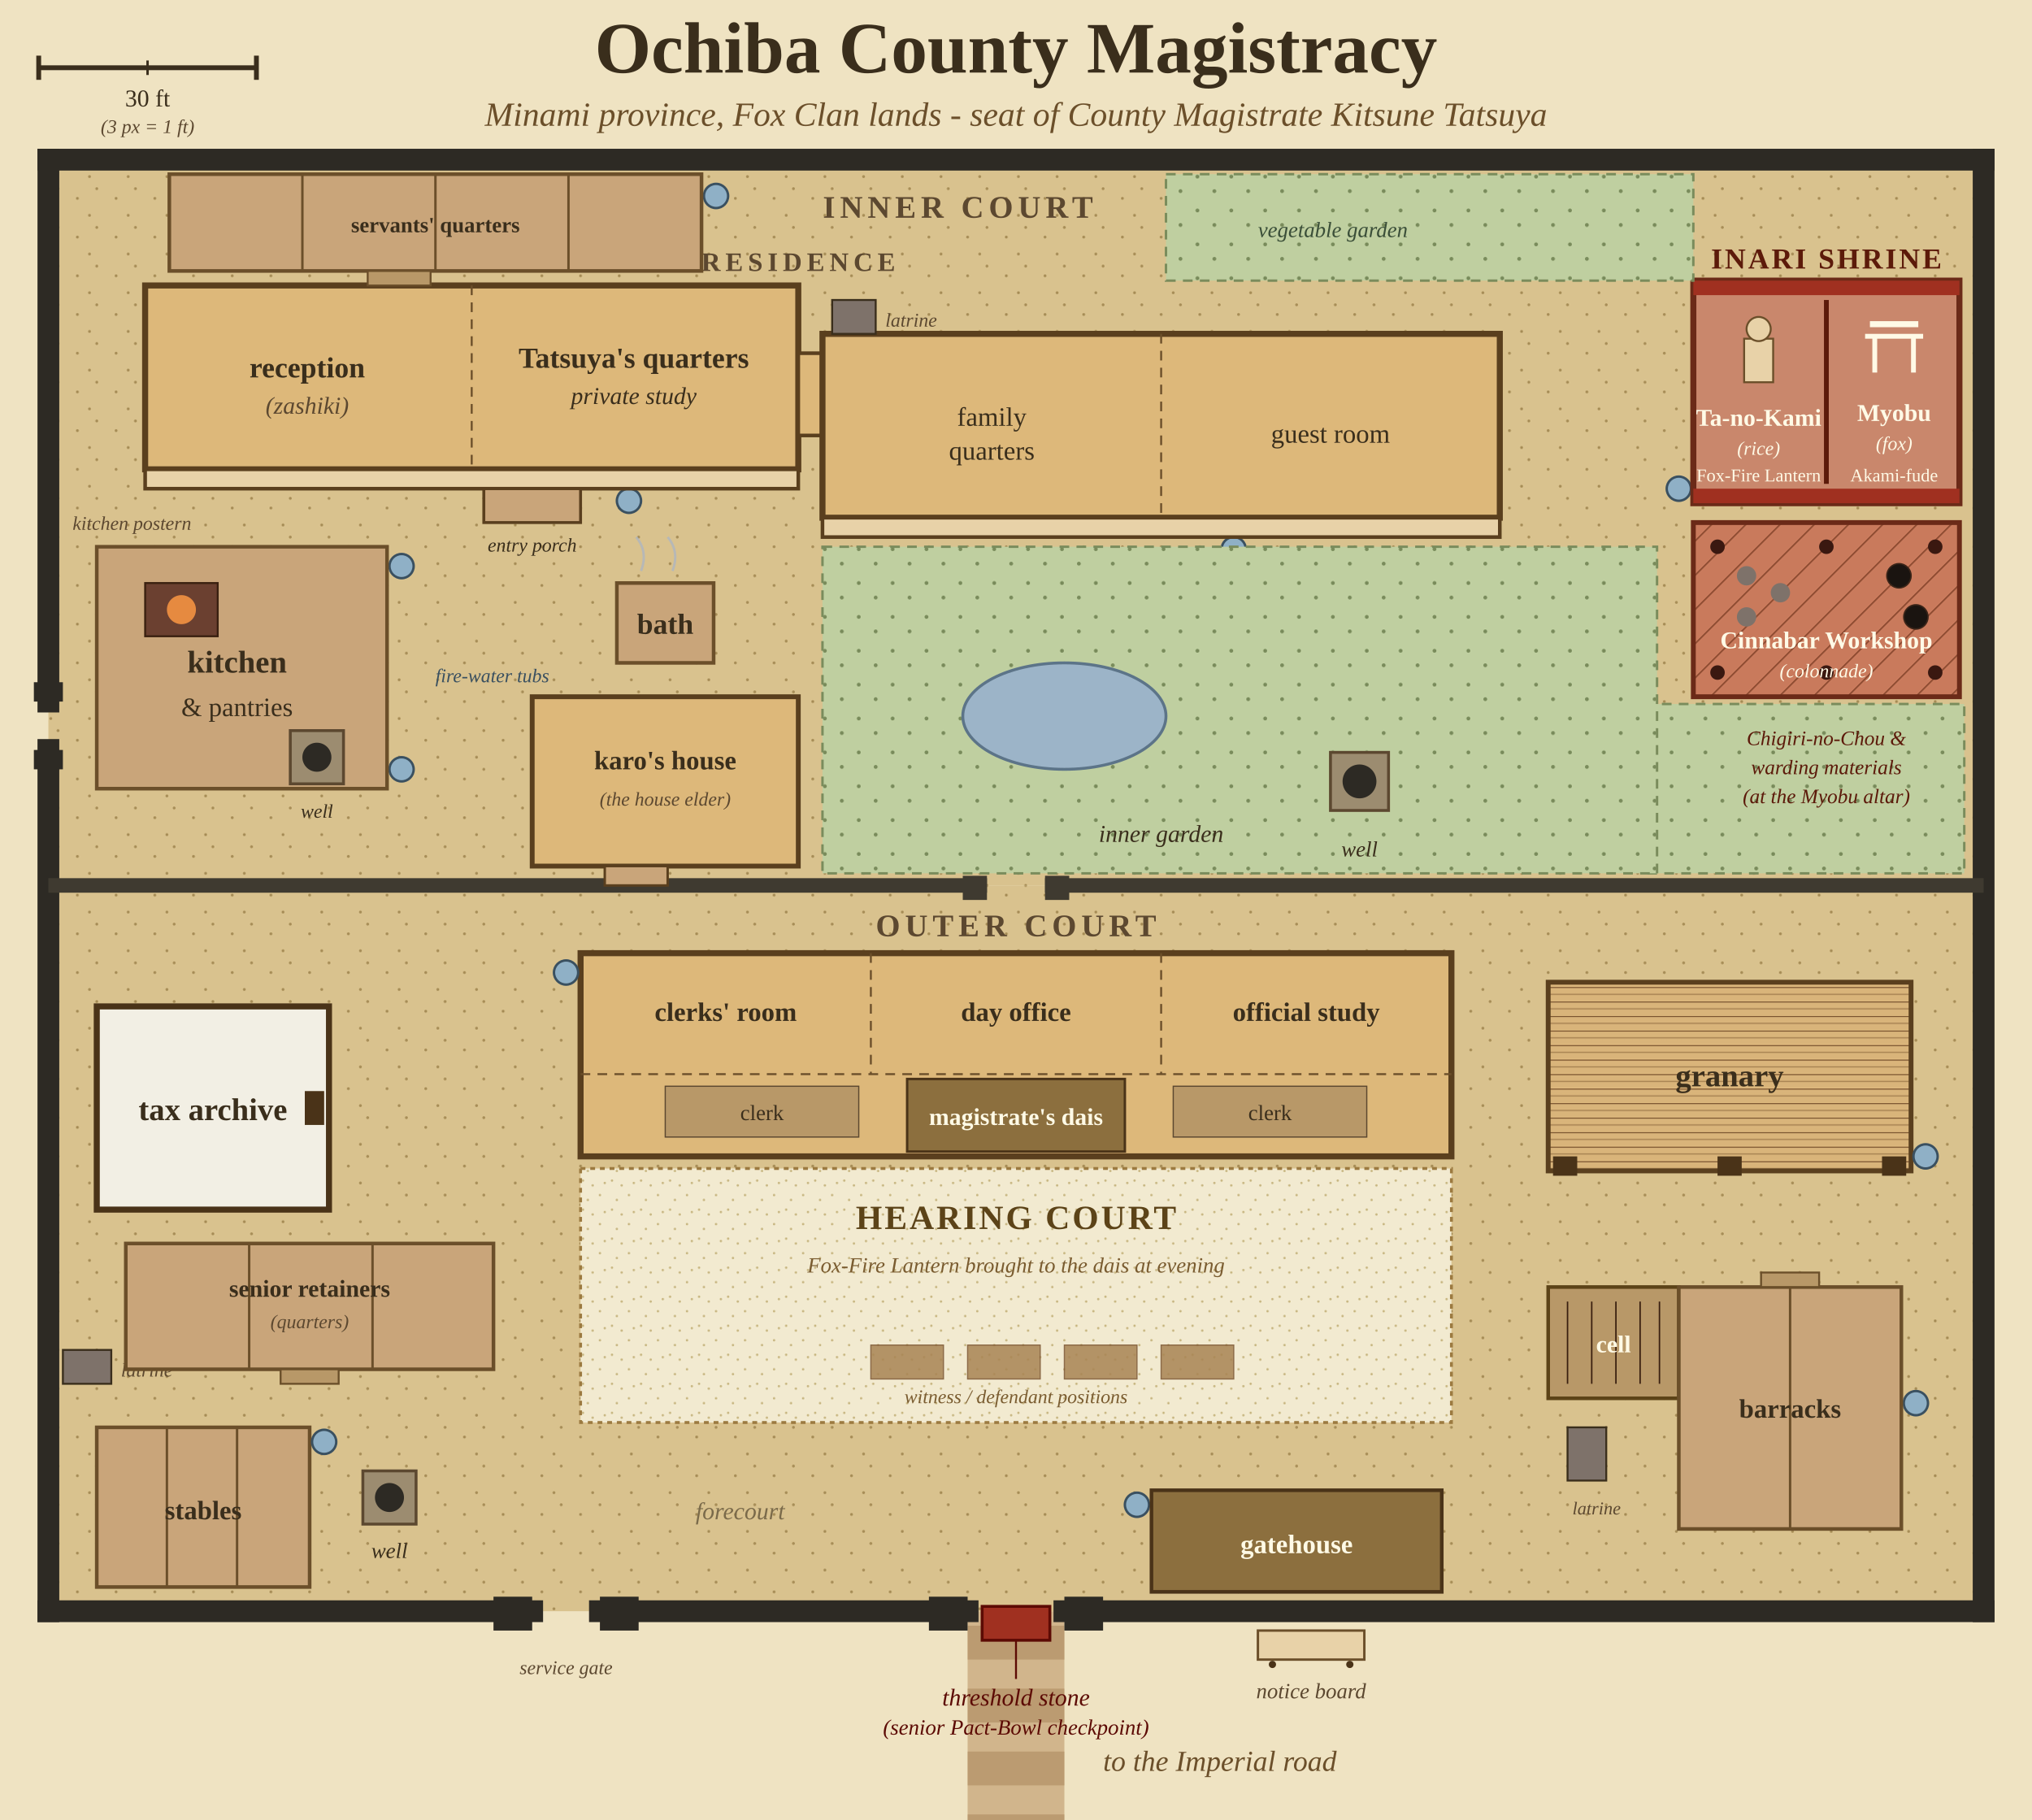
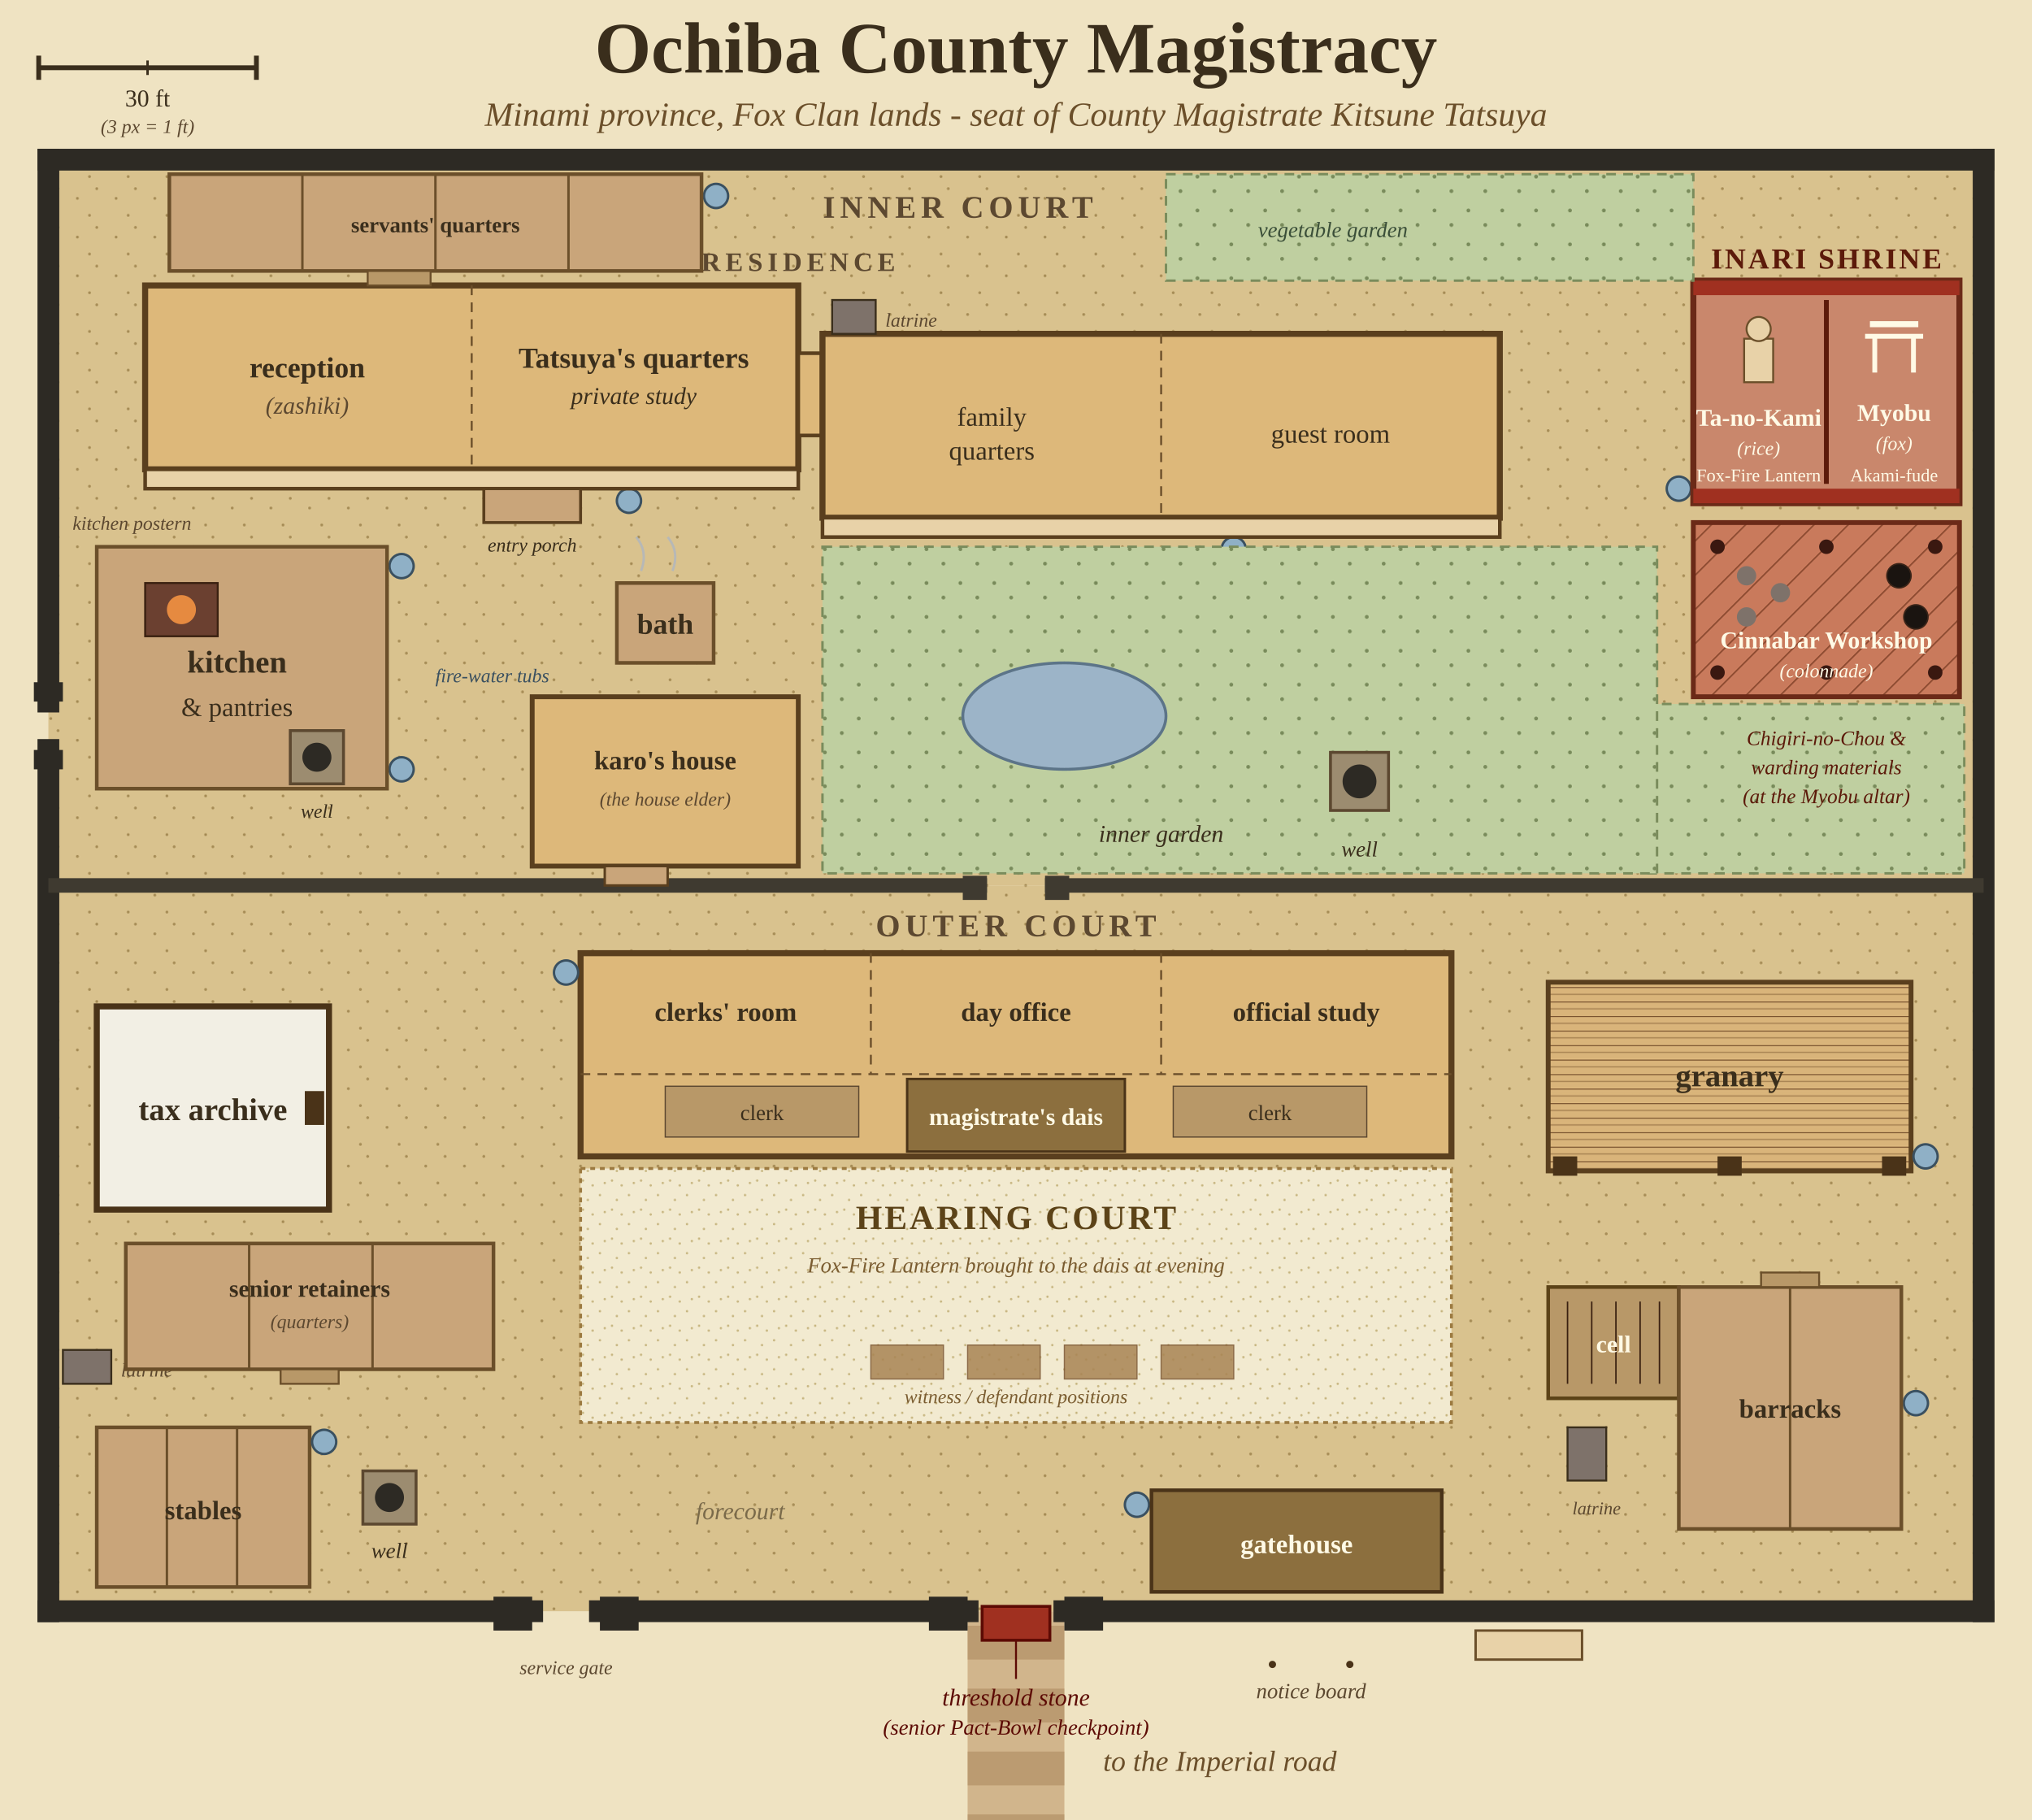
<svg xmlns="http://www.w3.org/2000/svg" viewBox="180 84 840 752" font-family="Georgia, 'Times New Roman', serif">
  <defs>
    <pattern id="colonnade-hatch" patternUnits="userSpaceOnUse" width="10" height="10" patternTransform="rotate(45)">
      <rect width="10" height="10" fill="#C97A5C" />
      <line x1="0" y1="0" x2="0" y2="10" stroke="#8C4A30" stroke-width="1.2" />
    </pattern>
    <pattern id="garden-stipple" patternUnits="userSpaceOnUse" width="14" height="14">
      <rect width="14" height="14" fill="#BFCFA0" />
      <circle cx="3" cy="3" r="0.8" fill="#7A8C5C" />
      <circle cx="10" cy="9" r="0.8" fill="#7A8C5C" />
    </pattern>
    <pattern id="court-earth" patternUnits="userSpaceOnUse" width="16" height="16">
      <rect width="16" height="16" fill="#D9C28E" />
      <circle cx="4" cy="6" r="0.6" fill="#A88E58" />
      <circle cx="12" cy="2" r="0.6" fill="#A88E58" />
      <circle cx="9" cy="13" r="0.6" fill="#A88E58" />
    </pattern>
    <pattern id="oshirasu-sand" patternUnits="userSpaceOnUse" width="12" height="12">
      <rect width="12" height="12" fill="#F2EAD0" />
      <circle cx="3" cy="4" r="0.5" fill="#C9B884" />
      <circle cx="8" cy="2" r="0.5" fill="#C9B884" />
      <circle cx="10" cy="9" r="0.5" fill="#C9B884" />
      <circle cx="5" cy="10" r="0.5" fill="#C9B884" />
      <circle cx="1" cy="8" r="0.5" fill="#C9B884" />
    </pattern>
    <pattern id="granary-slats" patternUnits="userSpaceOnUse" width="14" height="6">
      <rect width="14" height="6" fill="#D9B47A" />
      <line x1="0" y1="0" x2="14" y2="0" stroke="#7A5430" stroke-width="0.8" />
      <line x1="0" y1="3" x2="14" y2="3" stroke="#A88454" stroke-width="0.5" />
    </pattern>
  </defs>
  <rect x="0" y="0" width="1200" height="900" fill="#EFE3C2" data-kind="-" />
  <g data-kind="road">
    <path d="M 600 900 L 600 750" stroke="#B89060" stroke-width="40" stroke-linecap="butt" opacity="0.55" />
    <path d="M 600 900 L 600 750" stroke="#9C7448" stroke-width="40" stroke-dasharray="14 12" fill="none" opacity="0.4" />
    <text x="636" y="816" font-size="12" fill="#6B4F2A" font-style="italic">to the Imperial road</text>
  </g>
  <text x="600" y="114" text-anchor="middle" font-size="30" font-weight="bold" fill="#3A2E1C" data-kind="-">Ochiba County Magistracy</text>
  <text x="600" y="136" text-anchor="middle" font-size="14" font-style="italic" fill="#6B4F2A" data-kind="-">Minami province, Fox Clan lands - seat of County Magistrate Kitsune Tatsuya</text>
  <g data-kind="-">
    <g stroke="#3A2E1C">
      <line x1="196" y1="112" x2="286" y2="112" stroke-width="2" />
      <line x1="196" y1="107" x2="196" y2="117" stroke-width="2" />
      <line x1="286" y1="107" x2="286" y2="117" stroke-width="2" />
      <line x1="241" y1="109" x2="241" y2="115" stroke-width="1" />
    </g>
    <text x="241" y="128" text-anchor="middle" font-size="10" fill="#3A2E1C">30 ft</text>
    <text x="241" y="139" text-anchor="middle" font-size="8" font-style="italic" fill="#5C4830">(3 px = 1 ft)</text>
  </g>
  <rect x="200" y="150" width="800" height="300" fill="url(#court-earth)" id="precinct" data-kind="inner court" />
  <rect x="200" y="450" width="800" height="300" fill="url(#court-earth)" id="precinct" data-kind="outer court" />
  <g stroke="#2D2A24" stroke-width="9" fill="none" stroke-linecap="square" data-kind="compound wall">
    <line x1="200" y1="150" x2="1000" y2="150" />
    <line x1="200" y1="150" x2="200" y2="374" />
    <line x1="200" y1="394" x2="200" y2="750" />
    <line x1="1000" y1="150" x2="1000" y2="750" />
    <line x1="200" y1="750" x2="400" y2="750" />
    <line x1="428" y1="750" x2="580" y2="750" />
    <line x1="620" y1="750" x2="1000" y2="750" />
  </g>
  <g fill="#2D2A24" data-kind="main gate">
    <rect x="564" y="744" width="16" height="14" />
    <rect x="620" y="744" width="16" height="14" />
  </g>
  <g fill="#2D2A24" data-kind="side gate">
    <rect x="194" y="366" width="12" height="8" />
    <rect x="194" y="394" width="12" height="8" />
  </g>
  <text x="210" y="303" text-anchor="start" font-size="8" font-style="italic" fill="#5C4830" data-kind="side gate">kitchen postern</text>
  <g fill="#2D2A24" data-kind="side gate">
    <rect x="384" y="744" width="16" height="14" />
    <rect x="428" y="744" width="16" height="14" />
  </g>
  <text x="414" y="776" text-anchor="middle" font-size="8" font-style="italic" fill="#5C4830" data-kind="side gate">service gate</text>
  <g data-kind="threshold stones">
    <rect x="586" y="748" width="28" height="14" fill="#A03020" stroke="#5C0A04" stroke-width="1.2" />
    <text x="600" y="789" text-anchor="middle" font-size="10" fill="#5C0A04" font-style="italic">threshold stone</text>
    <text x="600" y="801" text-anchor="middle" font-size="9" fill="#5C0A04" font-style="italic">(senior Pact-Bowl checkpoint)</text>
  </g>
  <g data-kind="notice board">
-     <rect x="700" y="758" width="44" height="12" fill="#E8D2A8" stroke="#6B4F2A" stroke-width="1" />
+     <rect x="790" y="758" width="44" height="12" fill="#E8D2A8" stroke="#6B4F2A" stroke-width="1" />
    <circle cx="706" cy="772" r="1.5" fill="#4A3318" />
    <circle cx="738" cy="772" r="1.5" fill="#4A3318" />
    <text x="722" y="786" text-anchor="middle" font-size="9" font-style="italic" fill="#5C4830">notice board</text>
  </g>
  <g stroke="#3F3A30" stroke-width="6" fill="none" stroke-dasharray="0" data-kind="court divider">
    <line x1="200" y1="450" x2="588" y2="450" />
    <line x1="612" y1="450" x2="1000" y2="450" />
  </g>
  <g fill="#3F3A30" data-kind="court divider">
    <rect x="578" y="446" width="10" height="10" />
    <rect x="612" y="446" width="10" height="10" />
  </g>
  <text x="600" y="471" text-anchor="middle" font-size="13" font-weight="bold" fill="#5C4830" letter-spacing="2" data-kind="outer court">OUTER COURT</text>
  <text x="486" y="712" text-anchor="middle" font-size="10" font-style="italic" fill="#7A6A4A" data-kind="outer court">forecourt</text>
  <g data-kind="stables">
    <rect x="220" y="674" width="88" height="66" fill="#C9A57A" stroke="#6B4F2A" stroke-width="1.5" />
    <line x1="249" y1="674" x2="249" y2="740" stroke="#6B4F2A" stroke-width="1" />
    <line x1="278" y1="674" x2="278" y2="740" stroke="#6B4F2A" stroke-width="1" />
    <text x="264" y="712" text-anchor="middle" font-size="11" font-weight="bold" fill="#3A2E1C">stables</text>
  </g>
  <g data-kind="tax archive">
    <rect x="220" y="500" width="96" height="84" fill="#F2EFE4" stroke="#4A3318" stroke-width="2.5" />
    <rect x="306" y="535" width="8" height="14" fill="#4A3318" />
    <text x="268" y="547" text-anchor="middle" font-size="13" font-weight="bold" fill="#3A2E1C">tax archive</text>
  </g>
  <g data-kind="office hall">
    <rect x="420" y="478" width="360" height="84" fill="#DDB87A" stroke="#5A3F1E" stroke-width="2.5" />
    <line x1="420" y1="528" x2="780" y2="528" stroke="#6B4F2A" stroke-width="0.8" stroke-dasharray="4 3" />
    <line x1="540" y1="478" x2="540" y2="528" stroke="#6B4F2A" stroke-width="0.8" stroke-dasharray="4 3" />
    <line x1="660" y1="478" x2="660" y2="528" stroke="#6B4F2A" stroke-width="0.8" stroke-dasharray="4 3" />
    <text x="480" y="506" text-anchor="middle" font-size="11" font-weight="bold" fill="#3A2E1C" data-kind="clerks' room">clerks' room</text>
    <text x="600" y="506" text-anchor="middle" font-size="11" font-weight="bold" fill="#3A2E1C">day office</text>
    <text x="720" y="506" text-anchor="middle" font-size="11" font-weight="bold" fill="#3A2E1C">official study</text>
    <rect x="555" y="530" width="90" height="30" fill="#8C6F3E" stroke="#4A3318" stroke-width="1" data-kind="magistrate's dais" />
    <text x="600" y="549" text-anchor="middle" font-size="10" fill="#FFFAE6" font-weight="bold" data-kind="magistrate's dais">magistrate's dais</text>
    <rect x="455" y="533" width="80" height="21" fill="#B89868" stroke="#5C4830" stroke-width="0.5" />
    <text x="495" y="547" text-anchor="middle" font-size="9" fill="#3A2E1C">clerk</text>
    <rect x="665" y="533" width="80" height="21" fill="#B89868" stroke="#5C4830" stroke-width="0.5" />
    <text x="705" y="547" text-anchor="middle" font-size="9" fill="#3A2E1C">clerk</text>
  </g>
  <g data-kind="hearing court">
    <rect x="420" y="567" width="360" height="105" fill="url(#oshirasu-sand)" stroke="#9C7A40" stroke-width="1.2" stroke-dasharray="2 2" />
    <text x="600" y="592" text-anchor="middle" font-size="14" font-weight="bold" fill="#5C4318" letter-spacing="1">HEARING COURT</text>
    <text x="600" y="610" text-anchor="middle" font-size="9" font-style="italic" fill="#7A5C30" data-kind="fox-fire lantern">Fox-Fire Lantern brought to the dais at evening</text>
    <g fill="#A88454" stroke="#7A5430" stroke-width="0.5" opacity="0.85">
      <rect x="540" y="640" width="30" height="14" />
      <rect x="580" y="640" width="30" height="14" />
      <rect x="620" y="640" width="30" height="14" />
      <rect x="660" y="640" width="30" height="14" />
    </g>
    <text x="600" y="664" text-anchor="middle" font-size="8" font-style="italic" fill="#7A5C30">witness / defendant positions</text>
  </g>
  <g data-kind="granary">
    <rect x="820" y="490" width="150" height="78" fill="url(#granary-slats)" stroke="#5A3F1E" stroke-width="2" />
    <rect x="822" y="562" width="10" height="8" fill="#4A3318" />
    <rect x="890" y="562" width="10" height="8" fill="#4A3318" />
    <rect x="958" y="562" width="10" height="8" fill="#4A3318" />
    <text x="895" y="533" text-anchor="middle" font-size="13" font-weight="bold" fill="#3A2E1C">granary</text>
  </g>
  <g fill="#8FB0C6" stroke="#3A5060" stroke-width="1" data-kind="fire-water tubs">
    <circle cx="346" cy="318" r="5" />
    <circle cx="346" cy="402" r="5" />
    <circle cx="414" cy="486" r="5" />
    <circle cx="440" cy="291" r="5" />
    <circle cx="690" cy="311" r="5" />
    <circle cx="874" cy="286" r="5" />
    <circle cx="976" cy="562" r="5" />
    <circle cx="972" cy="664" r="5" />
    <circle cx="650" cy="706" r="5" />
    <circle cx="314" cy="680" r="5" />
    <circle cx="476" cy="165" r="5" />
  </g>
  <text x="360" y="366" text-anchor="start" font-size="8" font-style="italic" fill="#3A5060" data-kind="fire-water tubs">fire-water tubs</text>
  <g data-kind="cell">
    <rect x="820" y="616" width="54" height="46" fill="#B89868" stroke="#5C4318" stroke-width="1.5" />
    <line x1="828" y1="622" x2="828" y2="656" stroke="#3A2010" stroke-width="0.6" />
    <line x1="838" y1="622" x2="838" y2="656" stroke="#3A2010" stroke-width="0.6" />
    <line x1="848" y1="622" x2="848" y2="656" stroke="#3A2010" stroke-width="0.6" />
    <line x1="858" y1="622" x2="858" y2="656" stroke="#3A2010" stroke-width="0.6" />
    <line x1="866" y1="622" x2="866" y2="656" stroke="#3A2010" stroke-width="0.6" />
    <text x="847" y="643" text-anchor="middle" font-size="10" font-weight="bold" fill="#FFFAE6">cell</text>
  </g>
  <g data-kind="barracks">
    <rect x="874" y="616" width="92" height="100" fill="#C9A57A" stroke="#6B4F2A" stroke-width="1.5" />
    <line x1="920" y1="616" x2="920" y2="716" stroke="#6B4F2A" stroke-width="1" />
    <rect x="908" y="610" width="24" height="6" fill="#B89868" stroke="#6B4F2A" stroke-width="0.8" />
    <text x="920" y="670" text-anchor="middle" font-size="11" font-weight="bold" fill="#3A2E1C">barracks</text>
  </g>
  <g data-kind="latrine">
    <rect x="828" y="674" width="16" height="22" fill="#7E726A" stroke="#3A2E1C" stroke-width="0.8" />
    <text x="840" y="710" text-anchor="middle" font-size="7.5" font-style="italic" fill="#5C4830">latrine</text>
  </g>
  <g data-kind="latrine">
    <rect x="206" y="642" width="20" height="14" fill="#7E726A" stroke="#3A2E1C" stroke-width="0.8" />
    <text x="230" y="653" font-size="8" font-style="italic" fill="#5C4830">latrine</text>
  </g>
  <g data-kind="well">
    <rect x="330" y="692" width="22" height="22" fill="#9C8C70" stroke="#5C4830" stroke-width="1.2" />
    <circle cx="341" cy="703" r="6" fill="#2D2A24" />
    <text x="341" y="728" text-anchor="middle" font-size="9" font-style="italic" fill="#3A2E1C">well</text>
  </g>
  <g data-kind="retainers' quarters">
    <rect x="232" y="598" width="152" height="52" fill="#C9A57A" stroke="#6B4F2A" stroke-width="1.5" />
    <line x1="283" y1="598" x2="283" y2="650" stroke="#6B4F2A" stroke-width="1" />
    <line x1="334" y1="598" x2="334" y2="650" stroke="#6B4F2A" stroke-width="1" />
    <rect x="296" y="650" width="24" height="6" fill="#B89868" stroke="#6B4F2A" stroke-width="0.8" />
    <text x="308" y="620" text-anchor="middle" font-size="10" font-weight="bold" fill="#3A2E1C">senior retainers</text>
    <text x="308" y="633" text-anchor="middle" font-size="8" font-style="italic" fill="#5C4830">(quarters)</text>
  </g>
  <g data-kind="gatehouse">
    <rect x="656" y="700" width="120" height="42" fill="#8C6F3E" stroke="#4A3318" stroke-width="1.5" />
    <text x="716" y="726" text-anchor="middle" font-size="11" font-weight="bold" fill="#FFFAE6">gatehouse</text>
  </g>
  <text x="576" y="174" text-anchor="middle" font-size="13" font-weight="bold" fill="#5C4830" letter-spacing="2" data-kind="inner court">INNER COURT</text>
  <g data-kind="residence">
    <text x="510" y="196" text-anchor="middle" font-size="11" font-weight="bold" fill="#5C4830" letter-spacing="2">RESIDENCE</text>
    <rect x="240" y="202" width="270" height="76" fill="#DDB87A" stroke="#5A3F1E" stroke-width="2.5" />
    <rect x="240" y="278" width="270" height="8" fill="#E8D2A8" stroke="#5A3F1E" stroke-width="1.5" />
    <line x1="375" y1="202" x2="375" y2="278" stroke="#6B4F2A" stroke-width="0.8" stroke-dasharray="4 3" />
    <text x="307" y="240" text-anchor="middle" font-size="12" font-weight="bold" fill="#3A2E1C">reception</text>
    <text x="307" y="255" text-anchor="middle" font-size="10" font-style="italic" fill="#5C4830">(zashiki)</text>
    <text x="442" y="236" text-anchor="middle" font-size="12" font-weight="bold" fill="#3A2E1C">Tatsuya's quarters</text>
    <text x="442" y="251" text-anchor="middle" font-size="10" font-style="italic" fill="#3A2E1C">private study</text>
    <rect x="510" y="230" width="10" height="34" fill="#DDB87A" stroke="#5A3F1E" stroke-width="1.5" />
    <rect x="520" y="222" width="280" height="76" fill="#DDB87A" stroke="#5A3F1E" stroke-width="2.5" />
    <rect x="520" y="298" width="280" height="8" fill="#E8D2A8" stroke="#5A3F1E" stroke-width="1.5" />
    <line x1="660" y1="222" x2="660" y2="298" stroke="#6B4F2A" stroke-width="0.8" stroke-dasharray="4 3" />
    <text x="590" y="260" text-anchor="middle" font-size="11" fill="#3A2E1C">family</text>
    <text x="590" y="274" text-anchor="middle" font-size="11" fill="#3A2E1C">quarters</text>
    <text x="730" y="267" text-anchor="middle" font-size="11" fill="#3A2E1C" data-kind="guest quarters">guest room</text>
  </g>
  <g data-kind="kitchen">
    <rect x="220" y="310" width="120" height="100" fill="#C9A57A" stroke="#6B4F2A" stroke-width="1.5" />
    <rect x="240" y="325" width="30" height="22" fill="#6B4030" stroke="#3A2010" stroke-width="0.8" />
    <circle cx="255" cy="336" r="6" fill="#E68A40" />
    <text x="278" y="362" text-anchor="middle" font-size="13" font-weight="bold" fill="#3A2E1C">kitchen</text>
    <text x="278" y="380" text-anchor="middle" font-size="11" fill="#3A2E1C">&amp; pantries</text>
    <rect x="300" y="386" width="22" height="22" fill="#9C8C70" stroke="#5C4830" stroke-width="1.2" data-kind="well" />
    <circle cx="311" cy="397" r="6" fill="#2D2A24" data-kind="well" />
    <text x="311" y="422" text-anchor="middle" font-size="8" font-style="italic" fill="#3A2E1C" data-kind="well">well</text>
  </g>
  <g data-kind="compound shrine">
    <rect x="880" y="200" width="110" height="92" fill="#C9876C" stroke="#6B2A18" stroke-width="2.5" />
    <line x1="935" y1="208" x2="935" y2="284" stroke="#5C1A0A" stroke-width="2" />
    <rect x="880" y="200" width="110" height="6" fill="#A03020" />
    <rect x="880" y="286" width="110" height="6" fill="#A03020" />
    <g transform="translate(907, 226)">
      <rect x="-6" y="-2" width="12" height="18" fill="#E8D2A8" stroke="#6B4F2A" stroke-width="0.8" />
      <circle cx="0" cy="-6" r="5" fill="#E8D2A8" stroke="#6B4F2A" stroke-width="0.8" />
    </g>
    <text x="907" y="260" text-anchor="middle" font-size="10" font-weight="bold" fill="#FFFAE6">Ta-no-Kami</text>
    <text x="907" y="272" text-anchor="middle" font-size="8" font-style="italic" fill="#FFFAE6">(rice)</text>
    <text x="907" y="283" text-anchor="middle" font-size="7.5" fill="#FFFAE6" data-kind="fox-fire lantern">Fox-Fire Lantern</text>
    <g transform="translate(963, 218)">
      <line x1="-10" y1="0" x2="10" y2="0" stroke="#FFFAE6" stroke-width="2.5" />
      <line x1="-12" y1="5" x2="12" y2="5" stroke="#FFFAE6" stroke-width="2" />
      <line x1="-8" y1="5" x2="-8" y2="20" stroke="#FFFAE6" stroke-width="2" />
      <line x1="8" y1="5" x2="8" y2="20" stroke="#FFFAE6" stroke-width="2" />
    </g>
    <text x="963" y="258" text-anchor="middle" font-size="10" font-weight="bold" fill="#FFFAE6">Myobu</text>
    <text x="963" y="270" text-anchor="middle" font-size="8" font-style="italic" fill="#FFFAE6">(fox)</text>
    <text x="963" y="283" text-anchor="middle" font-size="7.5" fill="#FFFAE6" data-kind="fox relics">Akami-fude</text>
  </g>
  <g data-kind="garden">
    <rect x="860" y="375" width="132" height="70" fill="url(#garden-stipple)" stroke="#7A8C5C" stroke-width="1" stroke-dasharray="4 3" />
  </g>
  <text x="935" y="195" text-anchor="middle" font-size="12" font-weight="bold" fill="#5C1A0A" letter-spacing="1" data-kind="compound shrine">INARI SHRINE</text>
  <g data-kind="fox relics">
    <text x="935" y="392" text-anchor="middle" font-size="8.5" font-style="italic" fill="#5C1A0A">Chigiri-no-Chou &amp;</text>
    <text x="935" y="404" text-anchor="middle" font-size="8.5" font-style="italic" fill="#5C1A0A">warding materials</text>
    <text x="935" y="416" text-anchor="middle" font-size="8.5" font-style="italic" fill="#5C1A0A">(at the Myobu altar)</text>
  </g>
  <g data-kind="cinnabar workshop">
    <rect x="880" y="300" width="110" height="72" fill="url(#colonnade-hatch)" stroke="#6B2A18" stroke-width="2" />
    <circle cx="890" cy="310" r="3" fill="#3A1810" />
    <circle cx="935" cy="310" r="3" fill="#3A1810" />
    <circle cx="980" cy="310" r="3" fill="#3A1810" />
    <circle cx="890" cy="362" r="3" fill="#3A1810" />
    <circle cx="935" cy="362" r="3" fill="#3A1810" />
    <circle cx="980" cy="362" r="3" fill="#3A1810" />
    <circle cx="902" cy="322" r="4" fill="#7E726A" />
    <circle cx="916" cy="329" r="4" fill="#7E726A" />
    <circle cx="902" cy="339" r="4" fill="#7E726A" />
    <circle cx="965" cy="322" r="5" fill="#1A1410" stroke="#3A2418" stroke-width="0.6" />
    <circle cx="972" cy="339" r="5" fill="#1A1410" stroke="#3A2418" stroke-width="0.6" />
    <text x="935" y="352" text-anchor="middle" font-size="10" font-weight="bold" fill="#FFFAE6">Cinnabar Workshop</text>
    <text x="935" y="364" text-anchor="middle" font-size="8" font-style="italic" fill="#FFFAE6">(colonnade)</text>
  </g>
  <g data-kind="garden">
    <rect x="520" y="310" width="345" height="135" fill="url(#garden-stipple)" stroke="#7A8C5C" stroke-width="1" stroke-dasharray="4 3" />
    <ellipse cx="620" cy="380" rx="42" ry="22" fill="#9CB4C8" stroke="#5C7488" stroke-width="1.2" />
    <text x="660" y="432" text-anchor="middle" font-size="10" font-style="italic" fill="#3A2E1C">inner garden</text>
  </g>
  <g data-kind="bath">
    <rect x="435" y="325" width="40" height="33" fill="#C9A57A" stroke="#6B4F2A" stroke-width="1.5" />
    <path d="M 445 320 q 3 -8 -2 -14 M 458 320 q 3 -8 -2 -14" stroke="#A8B4C8" stroke-width="1" fill="none" opacity="0.7" />
    <text x="455" y="346" text-anchor="middle" font-size="12" font-weight="bold" fill="#3A2E1C">bath</text>
  </g>
  <g data-kind="karo's house">
    <rect x="400" y="372" width="110" height="70" fill="#DDB87A" stroke="#5A3F1E" stroke-width="2" />
    <rect x="430" y="442" width="26" height="8" fill="#C9A57A" stroke="#5A3F1E" stroke-width="1" />
    <text x="455" y="402" text-anchor="middle" font-size="11" font-weight="bold" fill="#3A2E1C">karo's house</text>
    <text x="455" y="417" text-anchor="middle" font-size="8" font-style="italic" fill="#5C4830">(the house elder)</text>
  </g>
  <g data-kind="well">
    <rect x="730" y="395" width="24" height="24" fill="#9C8C70" stroke="#5C4830" stroke-width="1.2" />
    <circle cx="742" cy="407" r="7" fill="#2D2A24" />
    <text x="742" y="438" text-anchor="middle" font-size="9" font-style="italic" fill="#3A2E1C">well</text>
  </g>
  <g data-kind="servants' quarters">
    <rect x="250" y="156" width="220" height="40" fill="#C9A57A" stroke="#6B4F2A" stroke-width="1.5" />
    <line x1="305" y1="156" x2="305" y2="196" stroke="#6B4F2A" stroke-width="1" />
    <line x1="360" y1="156" x2="360" y2="196" stroke="#6B4F2A" stroke-width="1" />
    <line x1="415" y1="156" x2="415" y2="196" stroke="#6B4F2A" stroke-width="1" />
    <rect x="332" y="196" width="26" height="6" fill="#B89868" stroke="#6B4F2A" stroke-width="0.8" />
    <text x="360" y="180" text-anchor="middle" font-size="9" font-weight="bold" fill="#3A2E1C">servants' quarters</text>
  </g>
  <g data-kind="latrine">
    <rect x="524" y="208" width="18" height="14" fill="#7E726A" stroke="#3A2E1C" stroke-width="0.8" />
    <text x="546" y="219" font-size="8" font-style="italic" fill="#5C4830">latrine</text>
  </g>
  <g data-kind="vegetable garden">
    <rect x="662" y="156" width="218" height="44" fill="url(#garden-stipple)" stroke="#7A8C5C" stroke-width="1" stroke-dasharray="4 3" />
    <text x="731" y="182" text-anchor="middle" font-size="9" font-style="italic" fill="#3A4E38">vegetable garden</text>
  </g>
  <g data-kind="residence">
    <rect x="380" y="286" width="40" height="14" fill="#C9A57A" stroke="#5A3F1E" stroke-width="1.2" />
    <text x="400" y="312" text-anchor="middle" font-size="8" font-style="italic" fill="#3A2E1C">entry porch</text>
  </g>
  <g stroke="#5C0A04" stroke-width="0.8" fill="none" data-kind="threshold stones">
    <path d="M 600 762 L 600 778" />
  </g>
</svg>
